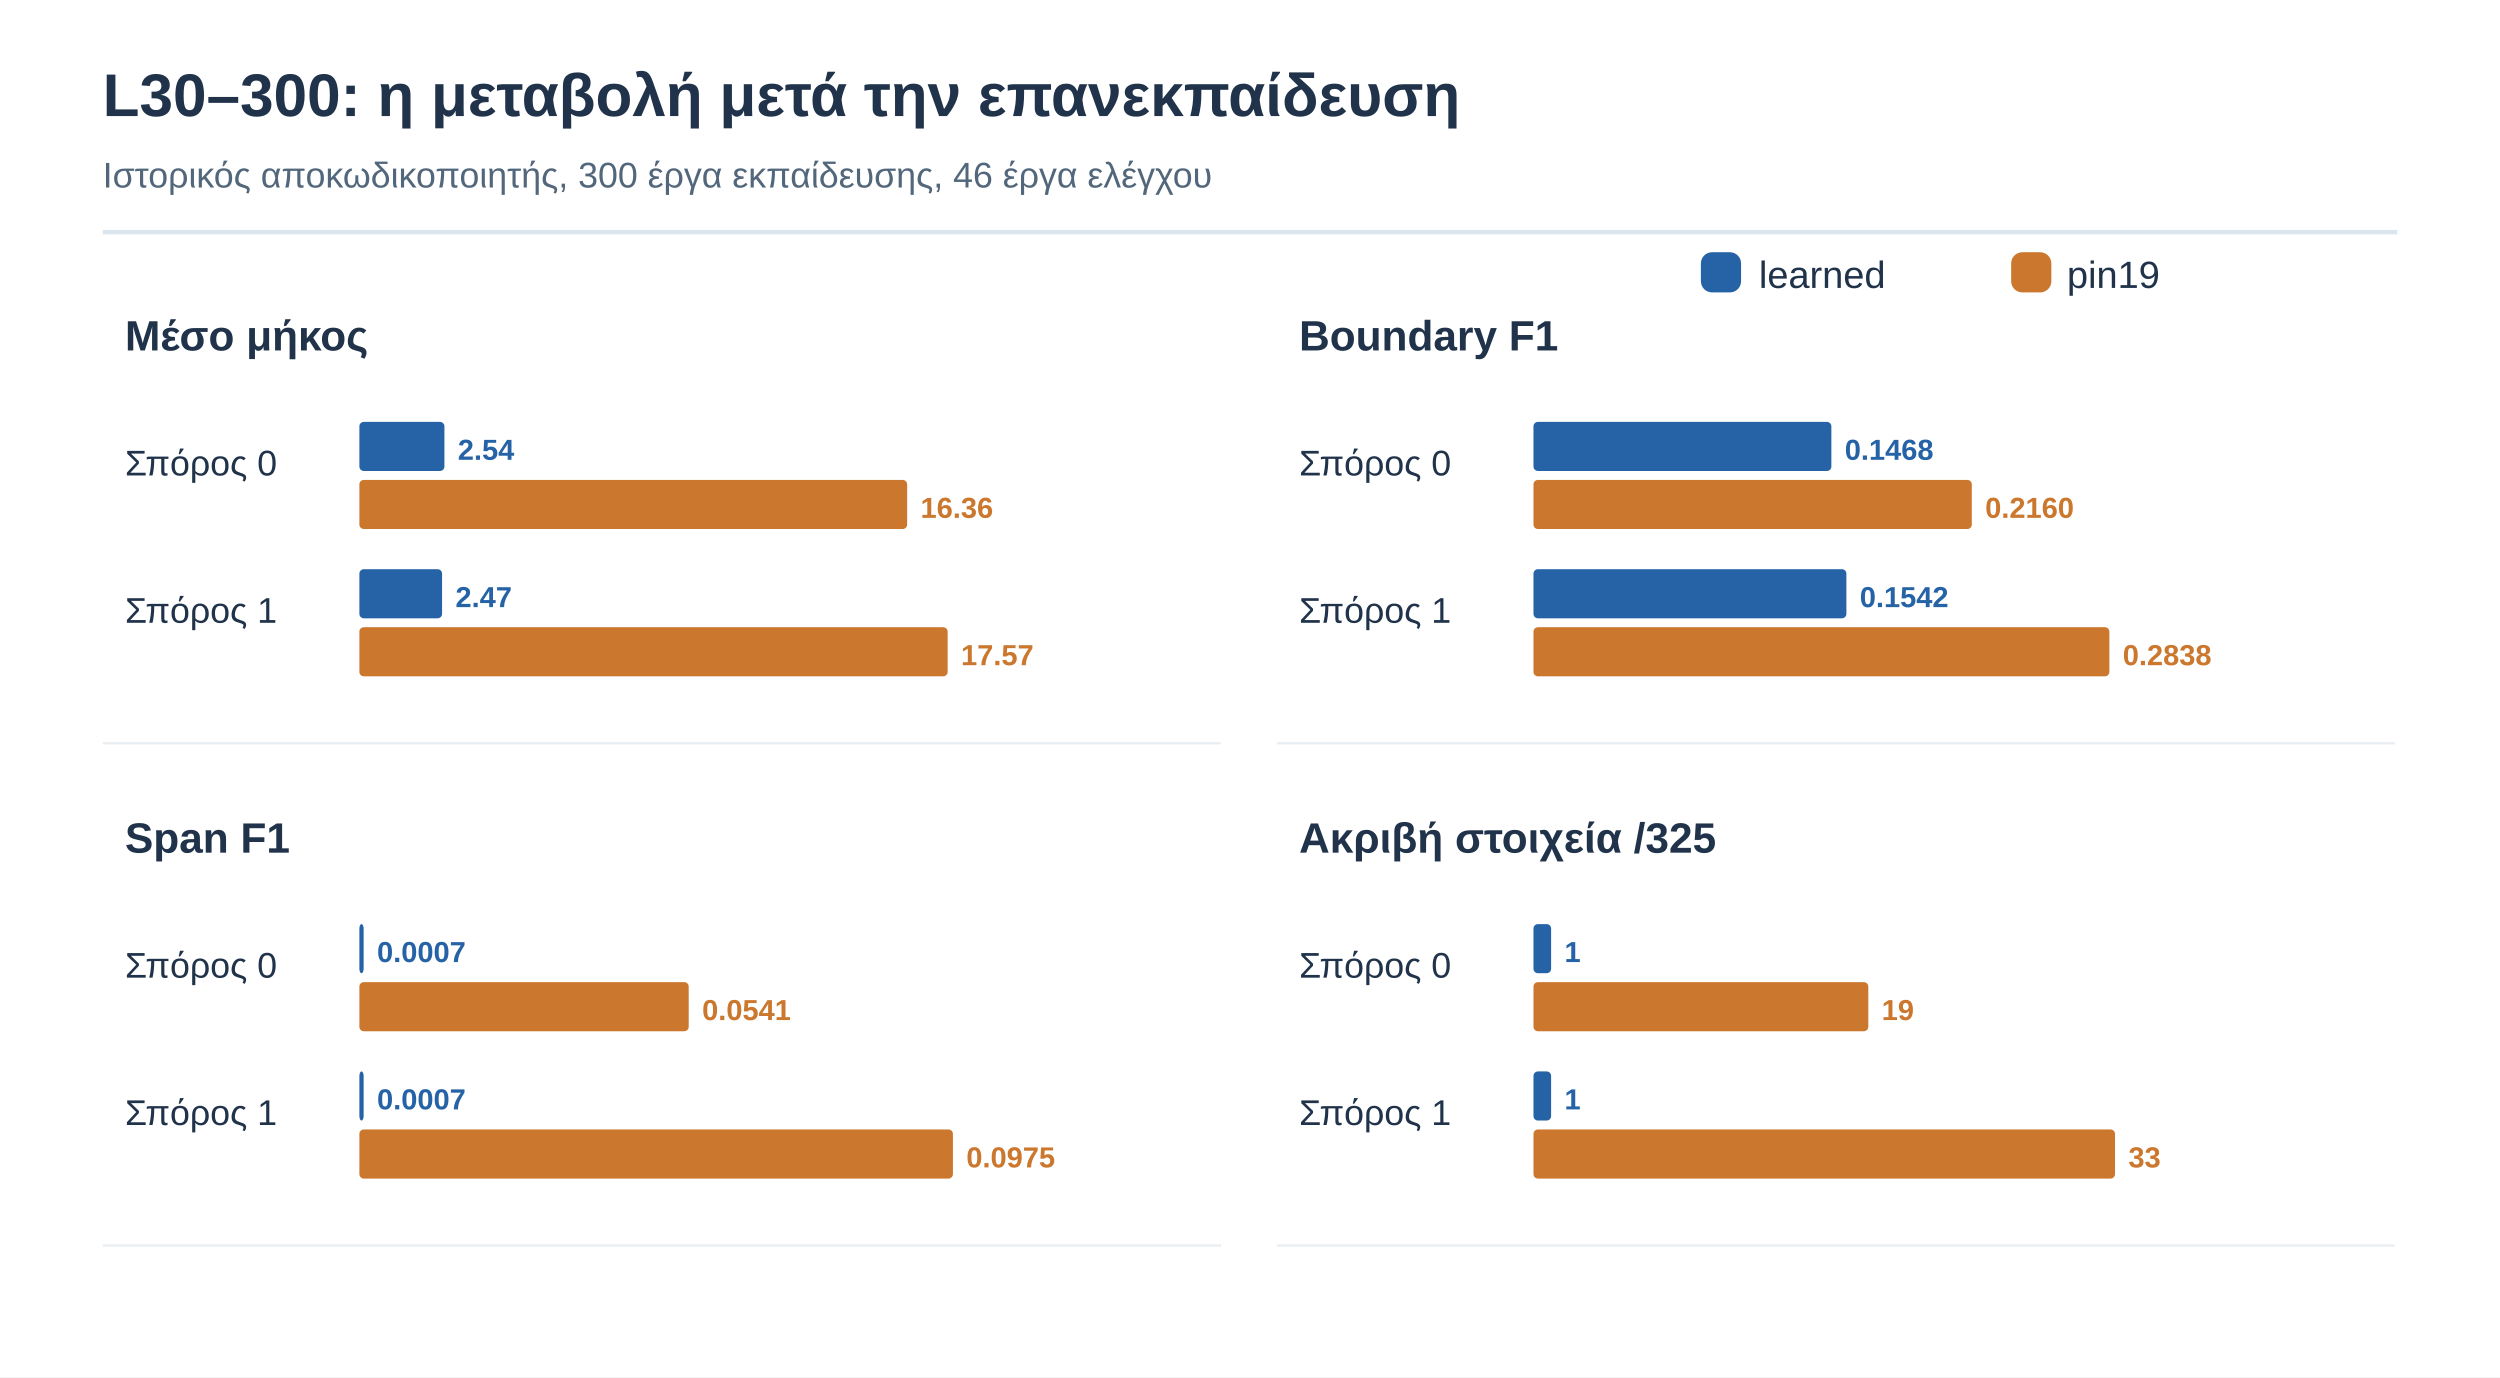
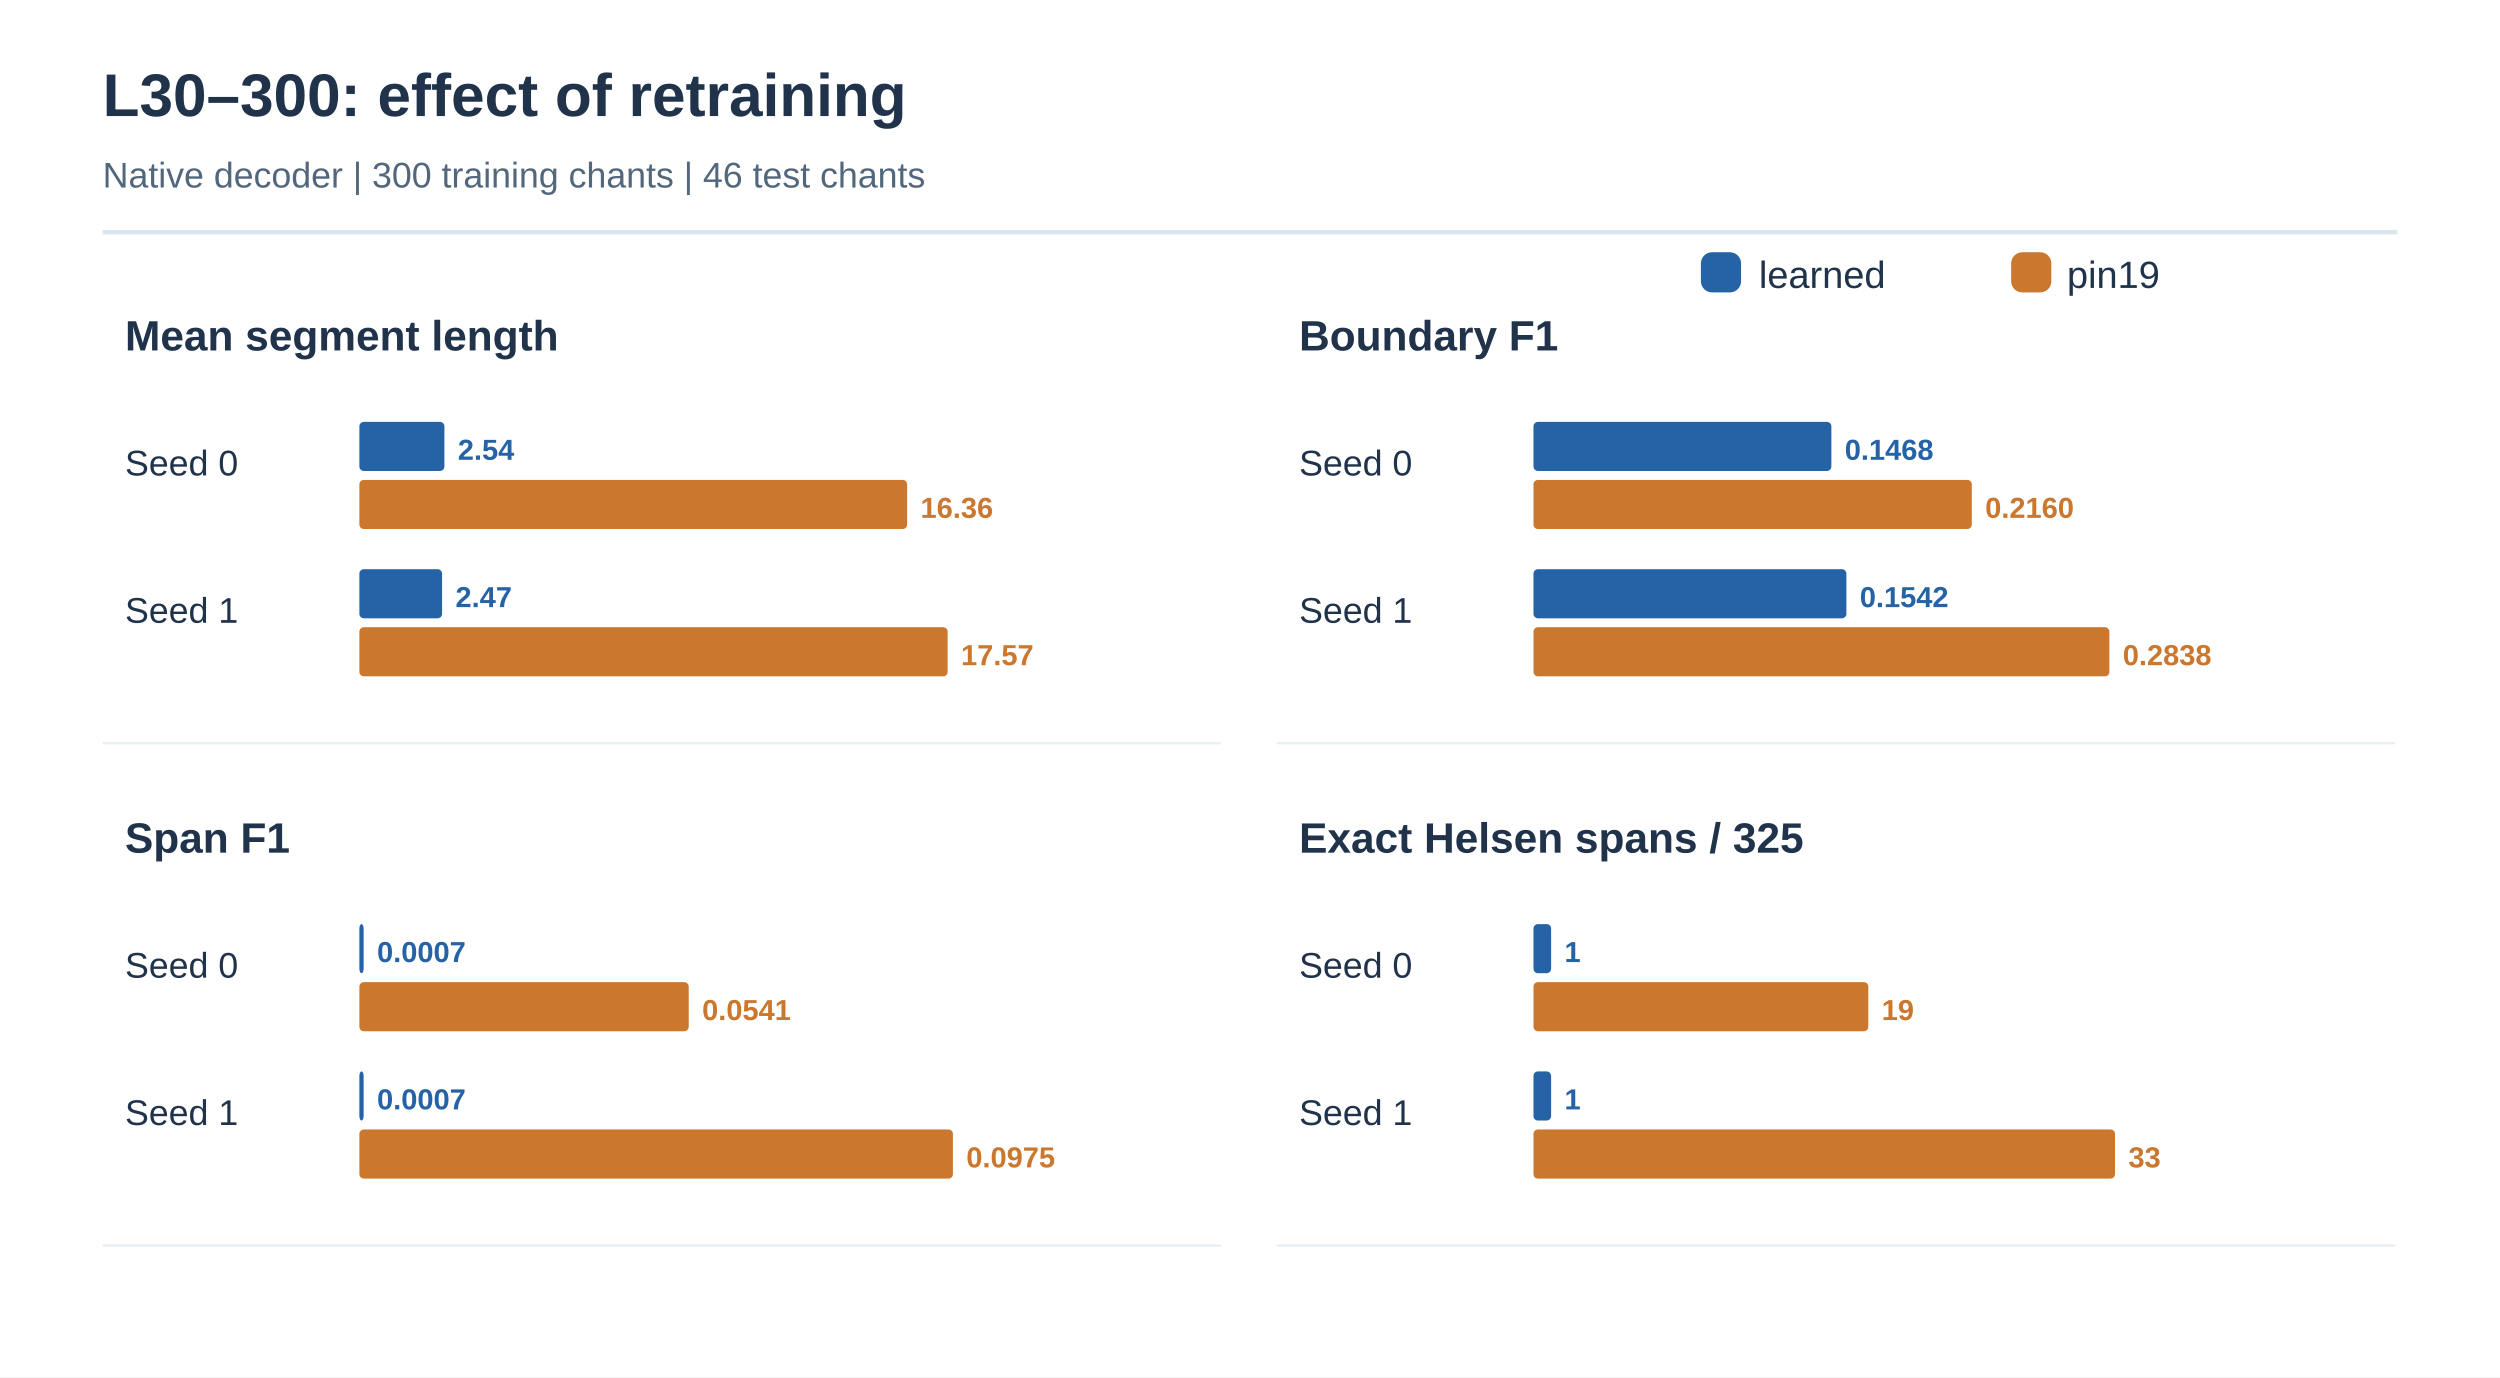
- <svg xmlns="http://www.w3.org/2000/svg" viewBox="0 0 1120 617" role="img" aria-label="L30–300: η μεταβολή μετά την επανεκπαίδευση">
+ <svg xmlns="http://www.w3.org/2000/svg" viewBox="0 0 1120 617" role="img" aria-label="L30–300: effect of retraining">
  <rect x="0" y="0" width="1120" height="617" rx="0" fill="#ffffff" />
-   <text x="46" y="52" font-family="Arial, DejaVu Sans, sans-serif" font-size="27" font-weight="700" fill="#20334a" text-anchor="start">L30–300: η μεταβολή μετά την επανεκπαίδευση</text>
-   <text x="46" y="84" font-family="Arial, DejaVu Sans, sans-serif" font-size="16" font-weight="400" fill="#52677b" text-anchor="start">Ιστορικός αποκωδικοποιητής, 300 έργα εκπαίδευσης, 46 έργα ελέγχου</text>
+   <text x="46" y="52" font-family="Arial, DejaVu Sans, sans-serif" font-size="27" font-weight="700" fill="#20334a" text-anchor="start">L30–300: effect of retraining</text>
+   <text x="46" y="84" font-family="Arial, DejaVu Sans, sans-serif" font-size="16" font-weight="400" fill="#52677b" text-anchor="start">Native decoder | 300 training chants | 46 test chants</text>
  <line x1="46" y1="104" x2="1074" y2="104" stroke="#dbe5ee" stroke-width="2" />
  <rect x="762" y="113" width="18" height="18" rx="5" fill="#2563a6" />
  <text x="788" y="129" font-family="Arial, DejaVu Sans, sans-serif" font-size="17" font-weight="500" fill="#20334a" text-anchor="start">learned</text>
  <rect x="901" y="113" width="18" height="18" rx="5" fill="#cb772e" />
  <text x="926" y="129" font-family="Arial, DejaVu Sans, sans-serif" font-size="17" font-weight="500" fill="#20334a" text-anchor="start">pin19</text>
-   <text x="56" y="157" font-family="Arial, DejaVu Sans, sans-serif" font-size="19" font-weight="700" fill="#20334a" text-anchor="start">Μέσο μήκος</text>
-   <text x="56" y="213" font-family="Arial, DejaVu Sans, sans-serif" font-size="16" font-weight="500" fill="#20334a" text-anchor="start">Σπόρος 0</text>
+   <text x="56" y="157" font-family="Arial, DejaVu Sans, sans-serif" font-size="19" font-weight="700" fill="#20334a" text-anchor="start">Mean segment length</text>
+   <text x="56" y="213" font-family="Arial, DejaVu Sans, sans-serif" font-size="16" font-weight="500" fill="#20334a" text-anchor="start">Seed 0</text>
  <rect x="161" y="189" width="38.1" height="22" rx="2" fill="#2563a6" />
  <text x="205.1" y="206" font-family="Arial, DejaVu Sans, sans-serif" font-size="13" font-weight="600" fill="#2563a6" text-anchor="start">2.54</text>
  <rect x="161" y="215" width="245.4" height="22" rx="2" fill="#cb772e" />
  <text x="412.4" y="232" font-family="Arial, DejaVu Sans, sans-serif" font-size="13" font-weight="600" fill="#cb772e" text-anchor="start">16.36</text>
-   <text x="56" y="279" font-family="Arial, DejaVu Sans, sans-serif" font-size="16" font-weight="500" fill="#20334a" text-anchor="start">Σπόρος 1</text>
+   <text x="56" y="279" font-family="Arial, DejaVu Sans, sans-serif" font-size="16" font-weight="500" fill="#20334a" text-anchor="start">Seed 1</text>
  <rect x="161" y="255" width="37.05" height="22" rx="2" fill="#2563a6" />
  <text x="204.05" y="272" font-family="Arial, DejaVu Sans, sans-serif" font-size="13" font-weight="600" fill="#2563a6" text-anchor="start">2.47</text>
  <rect x="161" y="281" width="263.55" height="22" rx="2" fill="#cb772e" />
  <text x="430.55" y="298" font-family="Arial, DejaVu Sans, sans-serif" font-size="13" font-weight="600" fill="#cb772e" text-anchor="start">17.57</text>
  <line x1="46" y1="333" x2="547" y2="333" stroke="#e9eef2" stroke-width="1" />
  <text x="582" y="157" font-family="Arial, DejaVu Sans, sans-serif" font-size="19" font-weight="700" fill="#20334a" text-anchor="start">Boundary F1</text>
-   <text x="582" y="213" font-family="Arial, DejaVu Sans, sans-serif" font-size="16" font-weight="500" fill="#20334a" text-anchor="start">Σπόρος 0</text>
+   <text x="582" y="213" font-family="Arial, DejaVu Sans, sans-serif" font-size="16" font-weight="500" fill="#20334a" text-anchor="start">Seed 0</text>
  <rect x="687" y="189" width="133.455" height="22" rx="2" fill="#2563a6" />
  <text x="826.455" y="206" font-family="Arial, DejaVu Sans, sans-serif" font-size="13" font-weight="600" fill="#2563a6" text-anchor="start">0.1468</text>
  <rect x="687" y="215" width="196.364" height="22" rx="2" fill="#cb772e" />
  <text x="889.364" y="232" font-family="Arial, DejaVu Sans, sans-serif" font-size="13" font-weight="600" fill="#cb772e" text-anchor="start">0.2160</text>
-   <text x="582" y="279" font-family="Arial, DejaVu Sans, sans-serif" font-size="16" font-weight="500" fill="#20334a" text-anchor="start">Σπόρος 1</text>
+   <text x="582" y="279" font-family="Arial, DejaVu Sans, sans-serif" font-size="16" font-weight="500" fill="#20334a" text-anchor="start">Seed 1</text>
  <rect x="687" y="255" width="140.182" height="22" rx="2" fill="#2563a6" />
  <text x="833.182" y="272" font-family="Arial, DejaVu Sans, sans-serif" font-size="13" font-weight="600" fill="#2563a6" text-anchor="start">0.1542</text>
  <rect x="687" y="281" width="258" height="22" rx="2" fill="#cb772e" />
  <text x="951" y="298" font-family="Arial, DejaVu Sans, sans-serif" font-size="13" font-weight="600" fill="#cb772e" text-anchor="start">0.2838</text>
  <line x1="572" y1="333" x2="1073" y2="333" stroke="#e9eef2" stroke-width="1" />
  <text x="56" y="382" font-family="Arial, DejaVu Sans, sans-serif" font-size="19" font-weight="700" fill="#20334a" text-anchor="start">Span F1</text>
-   <text x="56" y="438" font-family="Arial, DejaVu Sans, sans-serif" font-size="16" font-weight="500" fill="#20334a" text-anchor="start">Σπόρος 0</text>
+   <text x="56" y="438" font-family="Arial, DejaVu Sans, sans-serif" font-size="16" font-weight="500" fill="#20334a" text-anchor="start">Seed 0</text>
  <rect x="161" y="414" width="1.909" height="22" rx="2" fill="#2563a6" />
  <text x="168.909" y="431" font-family="Arial, DejaVu Sans, sans-serif" font-size="13" font-weight="600" fill="#2563a6" text-anchor="start">0.0007</text>
  <rect x="161" y="440" width="147.545" height="22" rx="2" fill="#cb772e" />
  <text x="314.545" y="457" font-family="Arial, DejaVu Sans, sans-serif" font-size="13" font-weight="600" fill="#cb772e" text-anchor="start">0.0541</text>
-   <text x="56" y="504" font-family="Arial, DejaVu Sans, sans-serif" font-size="16" font-weight="500" fill="#20334a" text-anchor="start">Σπόρος 1</text>
+   <text x="56" y="504" font-family="Arial, DejaVu Sans, sans-serif" font-size="16" font-weight="500" fill="#20334a" text-anchor="start">Seed 1</text>
  <rect x="161" y="480" width="1.909" height="22" rx="2" fill="#2563a6" />
  <text x="168.909" y="497" font-family="Arial, DejaVu Sans, sans-serif" font-size="13" font-weight="600" fill="#2563a6" text-anchor="start">0.0007</text>
  <rect x="161" y="506" width="265.909" height="22" rx="2" fill="#cb772e" />
  <text x="432.909" y="523" font-family="Arial, DejaVu Sans, sans-serif" font-size="13" font-weight="600" fill="#cb772e" text-anchor="start">0.0975</text>
  <line x1="46" y1="558" x2="547" y2="558" stroke="#e9eef2" stroke-width="1" />
-   <text x="582" y="382" font-family="Arial, DejaVu Sans, sans-serif" font-size="19" font-weight="700" fill="#20334a" text-anchor="start">Ακριβή στοιχεία /325</text>
-   <text x="582" y="438" font-family="Arial, DejaVu Sans, sans-serif" font-size="16" font-weight="500" fill="#20334a" text-anchor="start">Σπόρος 0</text>
+   <text x="582" y="382" font-family="Arial, DejaVu Sans, sans-serif" font-size="19" font-weight="700" fill="#20334a" text-anchor="start">Exact Helsen spans / 325</text>
+   <text x="582" y="438" font-family="Arial, DejaVu Sans, sans-serif" font-size="16" font-weight="500" fill="#20334a" text-anchor="start">Seed 0</text>
  <rect x="687" y="414" width="7.895" height="22" rx="2" fill="#2563a6" />
  <text x="700.895" y="431" font-family="Arial, DejaVu Sans, sans-serif" font-size="13" font-weight="600" fill="#2563a6" text-anchor="start">1</text>
  <rect x="687" y="440" width="150" height="22" rx="2" fill="#cb772e" />
  <text x="843" y="457" font-family="Arial, DejaVu Sans, sans-serif" font-size="13" font-weight="600" fill="#cb772e" text-anchor="start">19</text>
-   <text x="582" y="504" font-family="Arial, DejaVu Sans, sans-serif" font-size="16" font-weight="500" fill="#20334a" text-anchor="start">Σπόρος 1</text>
+   <text x="582" y="504" font-family="Arial, DejaVu Sans, sans-serif" font-size="16" font-weight="500" fill="#20334a" text-anchor="start">Seed 1</text>
  <rect x="687" y="480" width="7.895" height="22" rx="2" fill="#2563a6" />
  <text x="700.895" y="497" font-family="Arial, DejaVu Sans, sans-serif" font-size="13" font-weight="600" fill="#2563a6" text-anchor="start">1</text>
  <rect x="687" y="506" width="260.526" height="22" rx="2" fill="#cb772e" />
  <text x="953.526" y="523" font-family="Arial, DejaVu Sans, sans-serif" font-size="13" font-weight="600" fill="#cb772e" text-anchor="start">33</text>
  <line x1="572" y1="558" x2="1073" y2="558" stroke="#e9eef2" stroke-width="1" />
</svg>
